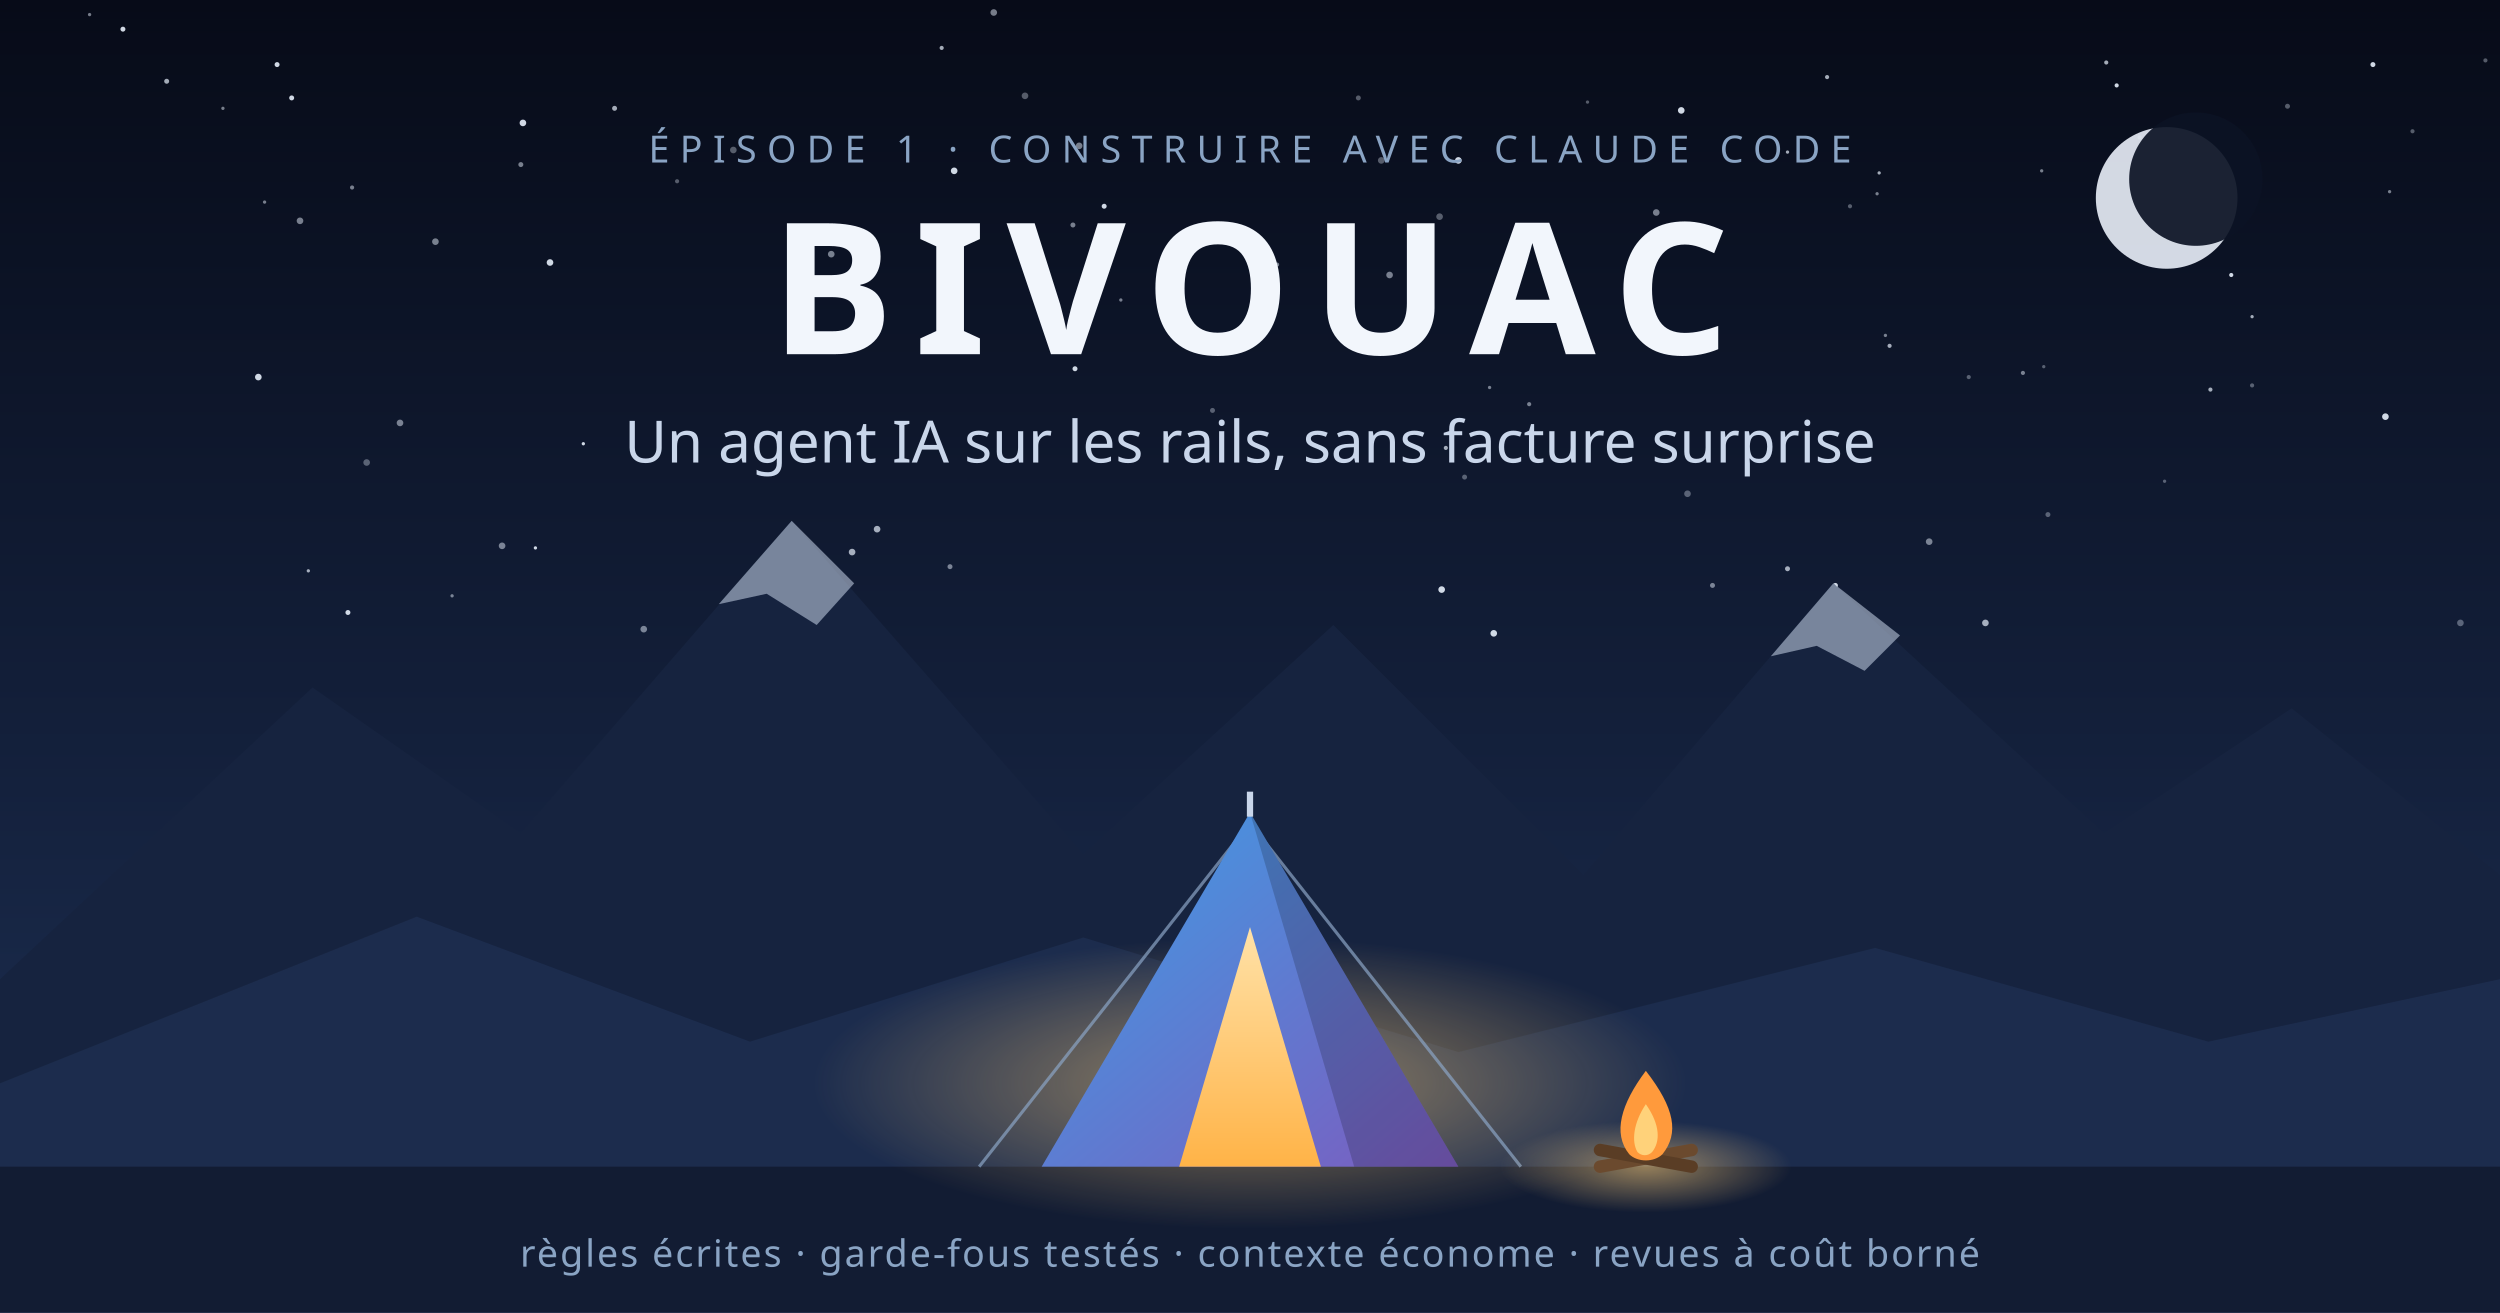
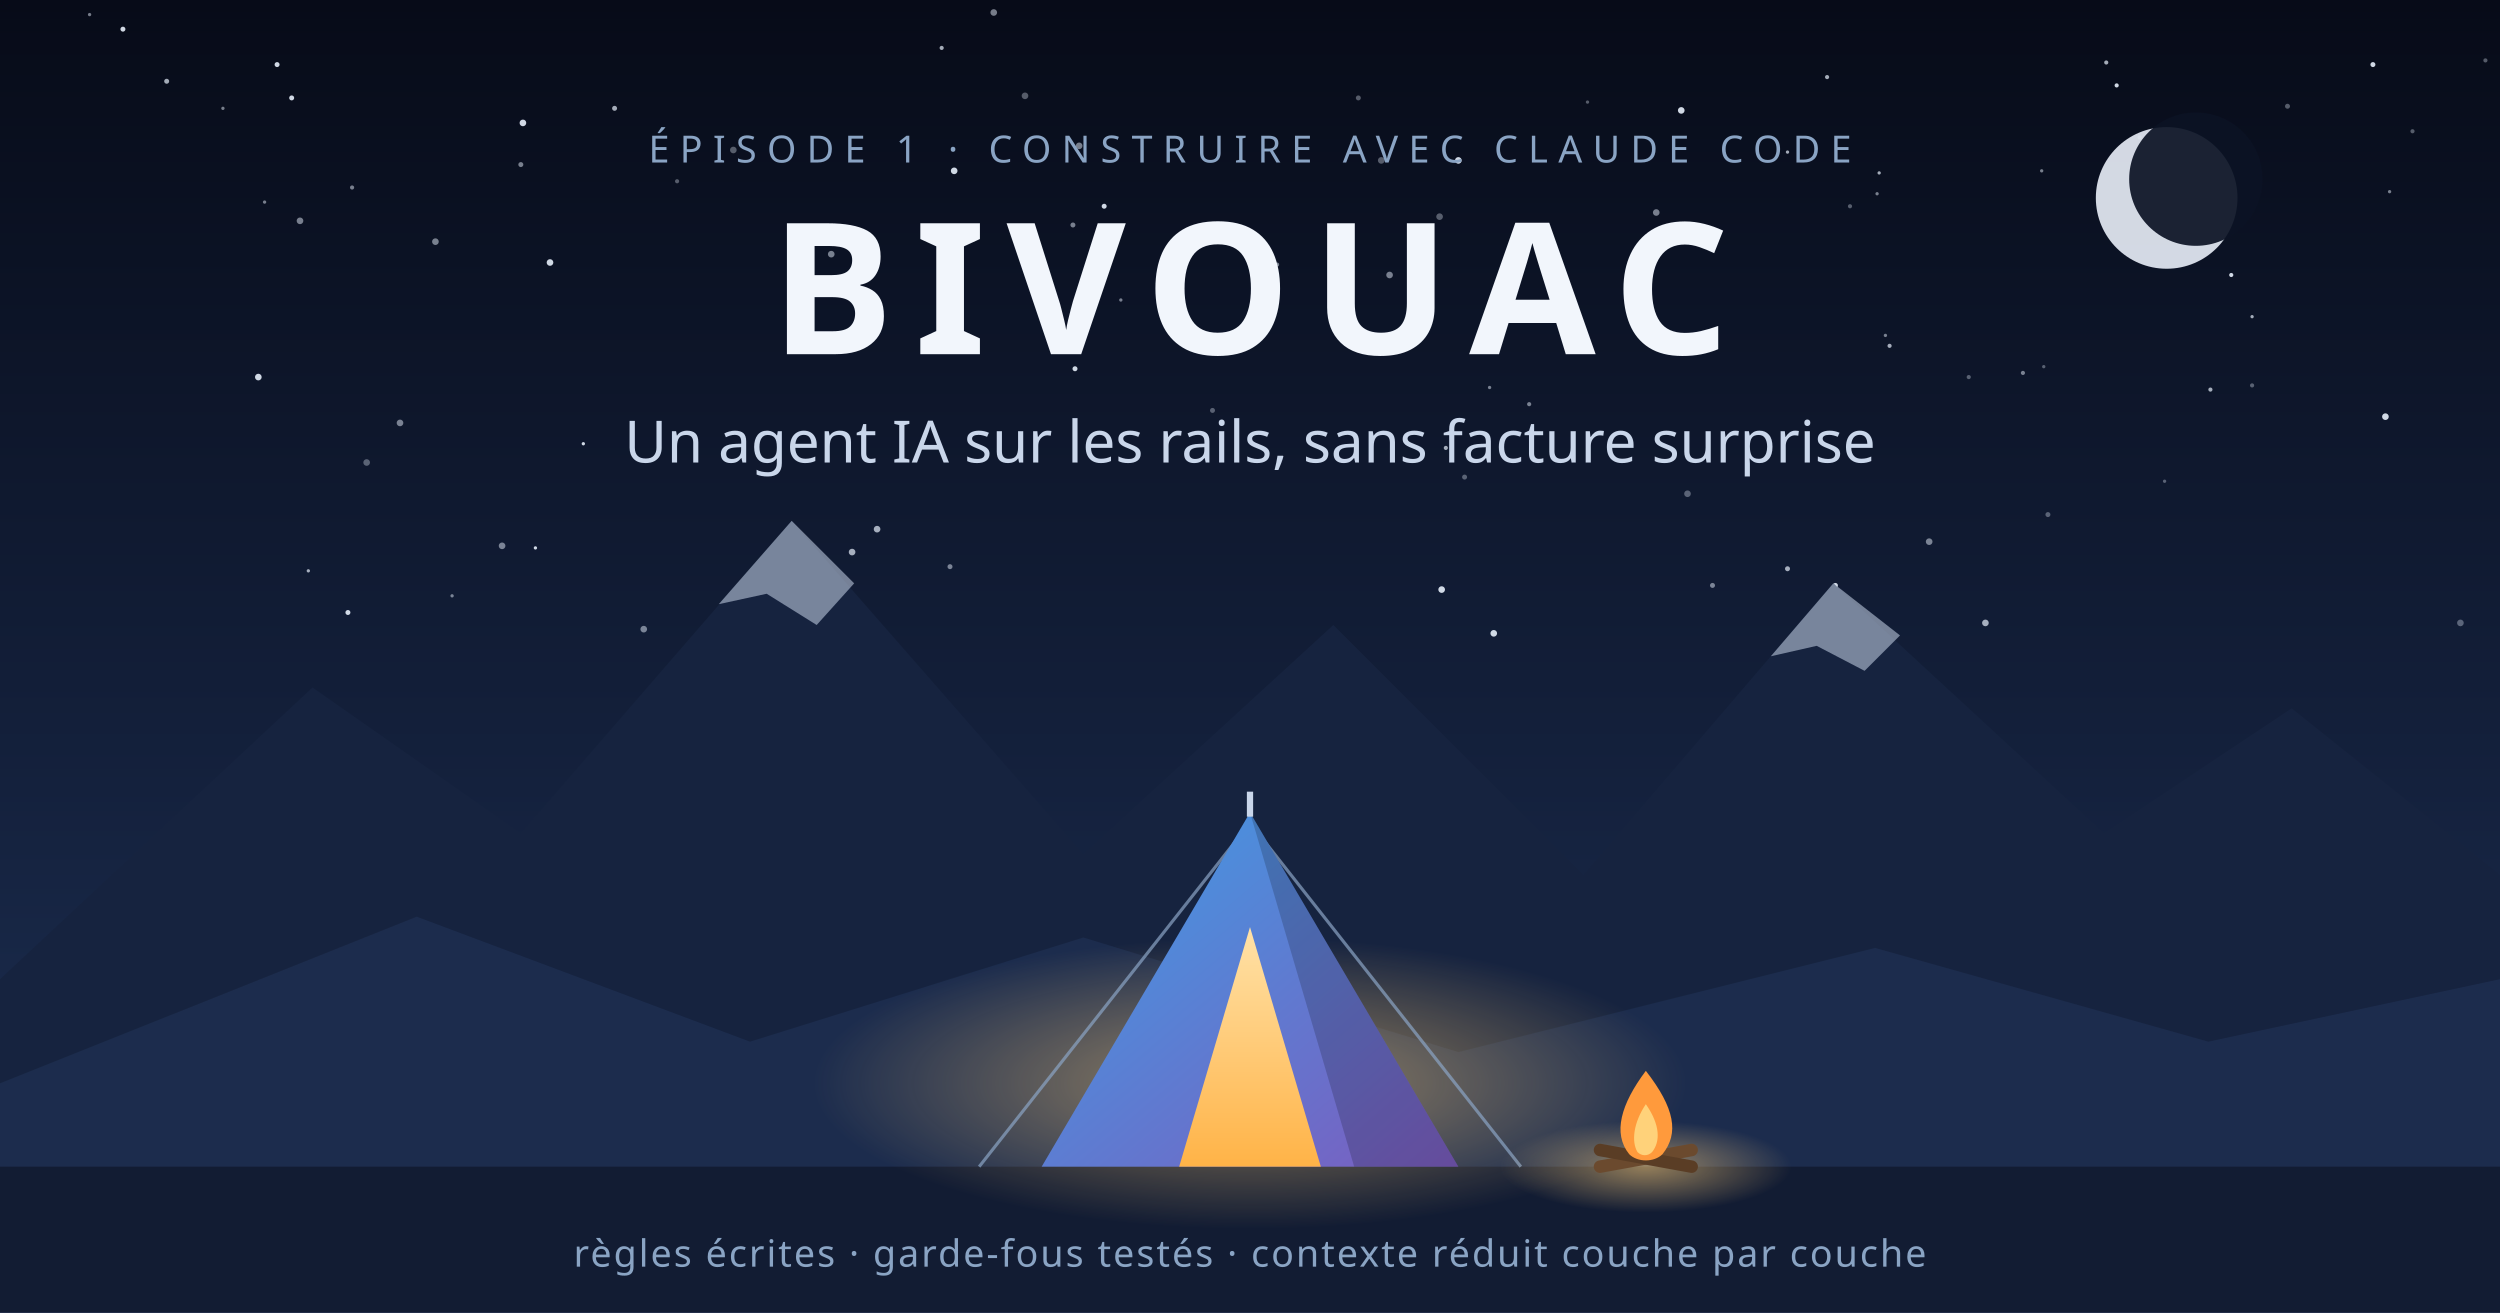
<svg xmlns="http://www.w3.org/2000/svg" width="1200" height="630" viewBox="0 0 1200 630" role="img" aria-label="Bivouac : une tente éclairée dans la montagne, la nuit">
  <defs>
    <linearGradient id="sky" x1="0" y1="0" x2="0" y2="1">
      <stop offset="0" stop-color="#070b18" />
      <stop offset="0.6" stop-color="#14213d" />
      <stop offset="1" stop-color="#1f3358" />
    </linearGradient>
    <linearGradient id="tent" x1="0" y1="0" x2="1" y2="1">
      <stop offset="0" stop-color="#3d9ee5" />
      <stop offset="1" stop-color="#7c5cbf" />
    </linearGradient>
    <radialGradient id="glow" cx="0.5" cy="0.5" r="0.5">
      <stop offset="0" stop-color="#ffcf7a" stop-opacity="0.55" />
      <stop offset="1" stop-color="#ffcf7a" stop-opacity="0" />
    </radialGradient>
    <linearGradient id="door" x1="0" y1="0" x2="0" y2="1">
      <stop offset="0" stop-color="#ffe2a8" />
      <stop offset="1" stop-color="#ffb347" />
    </linearGradient>
  </defs>
  <rect width="1200" height="630" fill="url(#sky)" />
  <circle cx="663" cy="77" r="1.6" fill="#e6eefa" opacity="0.35" />
  <circle cx="148" cy="274" r="0.8" fill="#e6eefa" opacity="0.7" />
  <circle cx="1193" cy="29" r="1" fill="#e6eefa" opacity="0.35" />
  <circle cx="176" cy="222" r="1.6" fill="#e6eefa" opacity="0.35" />
  <circle cx="492" cy="46" r="1.6" fill="#e6eefa" opacity="0.35" />
  <circle cx="1158" cy="63" r="1" fill="#e6eefa" opacity="0.35" />
  <circle cx="1181" cy="299" r="1.6" fill="#e6eefa" opacity="0.35" />
  <circle cx="452" cy="23" r="1" fill="#e6eefa" opacity="0.7" />
  <circle cx="858" cy="73" r="0.8" fill="#e6eefa" opacity="0.7" />
  <circle cx="1147" cy="92" r="0.8" fill="#e6eefa" opacity="0.5" />
  <circle cx="762" cy="49" r="0.8" fill="#e6eefa" opacity="0.35" />
  <circle cx="421" cy="254" r="1.6" fill="#e6eefa" opacity="0.7" />
  <circle cx="953" cy="299" r="1.6" fill="#e6eefa" opacity="0.7" />
  <circle cx="613" cy="127" r="1" fill="#e6eefa" opacity="0.5" />
  <circle cx="167" cy="294" r="1.2" fill="#e6eefa" opacity="0.9" />
  <circle cx="703" cy="229" r="1.2" fill="#e6eefa" opacity="0.35" />
  <circle cx="241" cy="262" r="1.6" fill="#e6eefa" opacity="0.5" />
  <circle cx="700" cy="77" r="1.6" fill="#e6eefa" opacity="0.9" />
  <circle cx="80" cy="39" r="1.2" fill="#e6eefa" opacity="0.7" />
  <circle cx="717" cy="304" r="1.6" fill="#e6eefa" opacity="0.9" />
  <circle cx="140" cy="47" r="1.2" fill="#e6eefa" opacity="0.9" />
  <circle cx="133" cy="31" r="1.2" fill="#e6eefa" opacity="0.9" />
  <circle cx="582" cy="197" r="1.2" fill="#e6eefa" opacity="0.35" />
  <circle cx="945" cy="181" r="1" fill="#e6eefa" opacity="0.35" />
  <circle cx="1011" cy="30" r="1" fill="#e6eefa" opacity="0.7" />
  <circle cx="264" cy="126" r="1.6" fill="#e6eefa" opacity="0.9" />
  <circle cx="1016" cy="41" r="1" fill="#e6eefa" opacity="0.9" />
  <circle cx="822" cy="281" r="1.2" fill="#e6eefa" opacity="0.5" />
  <circle cx="881" cy="281" r="1.2" fill="#e6eefa" opacity="0.9" />
  <circle cx="734" cy="194" r="1" fill="#e6eefa" opacity="0.5" />
  <circle cx="169" cy="90" r="1" fill="#e6eefa" opacity="0.5" />
  <circle cx="477" cy="6" r="1.6" fill="#e6eefa" opacity="0.5" />
  <circle cx="538" cy="144" r="0.8" fill="#e6eefa" opacity="0.5" />
  <circle cx="858" cy="273" r="1.2" fill="#e6eefa" opacity="0.7" />
  <circle cx="257" cy="263" r="0.8" fill="#e6eefa" opacity="0.9" />
  <circle cx="1145" cy="200" r="1.6" fill="#e6eefa" opacity="0.9" />
  <circle cx="807" cy="53" r="1.6" fill="#e6eefa" opacity="0.9" />
  <circle cx="127" cy="97" r="0.8" fill="#e6eefa" opacity="0.5" />
  <circle cx="902" cy="83" r="0.8" fill="#e6eefa" opacity="0.7" />
  <circle cx="107" cy="52" r="0.8" fill="#e6eefa" opacity="0.5" />
  <circle cx="1098" cy="51" r="1.2" fill="#e6eefa" opacity="0.35" />
  <circle cx="144" cy="106" r="1.6" fill="#e6eefa" opacity="0.5" />
  <circle cx="516" cy="177" r="1.2" fill="#e6eefa" opacity="0.9" />
  <circle cx="251" cy="59" r="1.6" fill="#e6eefa" opacity="0.9" />
  <circle cx="983" cy="247" r="1.2" fill="#e6eefa" opacity="0.35" />
  <circle cx="295" cy="52" r="1.2" fill="#e6eefa" opacity="0.7" />
  <circle cx="980" cy="82" r="0.8" fill="#e6eefa" opacity="0.5" />
  <circle cx="1081" cy="185" r="1" fill="#e6eefa" opacity="0.35" />
  <circle cx="1081" cy="152" r="0.8" fill="#e6eefa" opacity="0.7" />
  <circle cx="1061" cy="187" r="1" fill="#e6eefa" opacity="0.7" />
  <circle cx="456" cy="272" r="1.2" fill="#e6eefa" opacity="0.5" />
  <circle cx="399" cy="122" r="1.6" fill="#e6eefa" opacity="0.5" />
  <circle cx="409" cy="265" r="1.6" fill="#e6eefa" opacity="0.7" />
  <circle cx="59" cy="14" r="1.2" fill="#e6eefa" opacity="0.9" />
  <circle cx="530" cy="99" r="1.2" fill="#e6eefa" opacity="0.9" />
  <circle cx="715" cy="186" r="0.8" fill="#e6eefa" opacity="0.5" />
  <circle cx="209" cy="116" r="1.6" fill="#e6eefa" opacity="0.5" />
  <circle cx="691" cy="104" r="1.6" fill="#e6eefa" opacity="0.35" />
  <circle cx="981" cy="176" r="0.8" fill="#e6eefa" opacity="0.35" />
  <circle cx="795" cy="102" r="1.6" fill="#e6eefa" opacity="0.5" />
  <circle cx="888" cy="325" r="1.2" fill="#e6eefa" opacity="0.35" />
  <circle cx="810" cy="237" r="1.6" fill="#e6eefa" opacity="0.35" />
  <circle cx="325" cy="87" r="1" fill="#e6eefa" opacity="0.35" />
  <circle cx="309" cy="302" r="1.6" fill="#e6eefa" opacity="0.5" />
  <circle cx="971" cy="179" r="1" fill="#e6eefa" opacity="0.5" />
  <circle cx="43" cy="7" r="0.8" fill="#e6eefa" opacity="0.5" />
  <circle cx="888" cy="99" r="1" fill="#e6eefa" opacity="0.35" />
  <circle cx="515" cy="108" r="1.2" fill="#e6eefa" opacity="0.5" />
  <circle cx="667" cy="132" r="1.6" fill="#e6eefa" opacity="0.5" />
  <circle cx="124" cy="181" r="1.6" fill="#e6eefa" opacity="0.9" />
  <circle cx="1027" cy="66" r="1" fill="#e6eefa" opacity="0.35" />
  <circle cx="901" cy="93" r="0.8" fill="#e6eefa" opacity="0.5" />
  <circle cx="352" cy="72" r="1.6" fill="#e6eefa" opacity="0.35" />
  <circle cx="1139" cy="31" r="1.2" fill="#e6eefa" opacity="0.9" />
  <circle cx="217" cy="286" r="0.8" fill="#e6eefa" opacity="0.5" />
  <circle cx="391" cy="141" r="0.8" fill="#e6eefa" opacity="0.35" />
  <circle cx="1039" cy="231" r="0.8" fill="#e6eefa" opacity="0.35" />
  <circle cx="907" cy="166" r="1" fill="#e6eefa" opacity="0.7" />
  <circle cx="926" cy="260" r="1.6" fill="#e6eefa" opacity="0.5" />
  <circle cx="1071" cy="132" r="1" fill="#e6eefa" opacity="0.9" />
  <circle cx="280" cy="213" r="0.8" fill="#e6eefa" opacity="0.9" />
  <circle cx="905" cy="161" r="0.8" fill="#e6eefa" opacity="0.5" />
  <circle cx="877" cy="37" r="1" fill="#e6eefa" opacity="0.7" />
  <circle cx="250" cy="79" r="1.2" fill="#e6eefa" opacity="0.5" />
  <circle cx="518" cy="70" r="1.6" fill="#e6eefa" opacity="0.5" />
  <circle cx="192" cy="203" r="1.6" fill="#e6eefa" opacity="0.5" />
  <circle cx="458" cy="82" r="1.6" fill="#e6eefa" opacity="0.9" />
  <circle cx="694" cy="215" r="1" fill="#e6eefa" opacity="0.7" />
  <circle cx="652" cy="47" r="1.2" fill="#e6eefa" opacity="0.35" />
  <circle cx="692" cy="283" r="1.6" fill="#e6eefa" opacity="0.9" />
  <circle cx="1040" cy="95" r="34" fill="#e9eef8" opacity="0.9" />
  <circle cx="1054" cy="86" r="32" fill="#0b1224" opacity="0.92" />
  <polygon points="0,470 150,330 250,400 380,250 520,410 640,300 760,420 880,280 1010,400 1100,340 1200,420 1200,630 0,630" fill="#16233f" />
  <polygon points="380,250 345,290 368,285 392,300 410,280" fill="#c9d6ea" opacity="0.55" />
  <polygon points="880,280 850,315 872,310 895,322 912,305" fill="#c9d6ea" opacity="0.55" />
  <polygon points="0,520 200,440 360,500 520,450 700,505 900,455 1060,500 1200,470 1200,630 0,630" fill="#1c2c4d" />
  <rect y="560" width="1200" height="70" fill="#121c33" />
  <ellipse cx="600" cy="520" rx="210" ry="70" fill="url(#glow)" />
  <g stroke="#8aa4c4" stroke-width="1.5" opacity="0.7">
    <line x1="600" y1="395" x2="470" y2="560" />
    <line x1="600" y1="395" x2="730" y2="560" />
  </g>
  <polygon points="600,390 500,560 700,560" fill="url(#tent)" />
  <polygon points="600,390 700,560 650,560" fill="#000" opacity="0.18" />
  <polygon points="600,445 566,560 634,560" fill="url(#door)" />
  <line x1="600" y1="380" x2="600" y2="392" stroke="#c9d6ea" stroke-width="3" />
  <g transform="translate(790,548)">
    <ellipse cx="0" cy="12" rx="70" ry="22" fill="url(#glow)" />
    <line x1="-22" y1="12" x2="22" y2="4" stroke="#6b4a2e" stroke-width="6" stroke-linecap="round" />
    <line x1="-22" y1="4" x2="22" y2="12" stroke="#5a3d25" stroke-width="6" stroke-linecap="round" />
    <path d="M0,-34 C14,-16 16,-4 8,6 C4,10 -4,10 -8,6 C-16,-4 -12,-18 0,-34 Z" fill="#ff9a3c" />
    <path d="M0,-18 C7,-8 7,0 3,5 C1,7 -2,7 -4,5 C-7,0 -6,-9 0,-18 Z" fill="#ffd27a" />
  </g>
  <g font-family="Mulish, system-ui, sans-serif" text-anchor="middle">
    <text x="600" y="78" fill="#8aa4c4" font-size="18" letter-spacing="5">ÉPISODE 1 · CONSTRUIRE AVEC CLAUDE CODE</text>
    <text x="600" y="170" fill="#f2f6fc" font-size="88" font-weight="800" letter-spacing="10">BIVOUAC</text>
    <text x="600" y="222" fill="#c9d6ea" font-size="28">Un agent IA sur les rails, sans facture surprise</text>
-     <text x="600" y="608" fill="#8aa4c4" font-size="18" letter-spacing="1">règles écrites  ·  garde-fous testés  ·  contexte économe  ·  revues à coût borné</text>
+     <text x="600" y="608" fill="#8aa4c4" font-size="18" letter-spacing="1">règles écrites  ·  garde-fous testés  ·  contexte réduit couche par couche</text>
  </g>
</svg>
